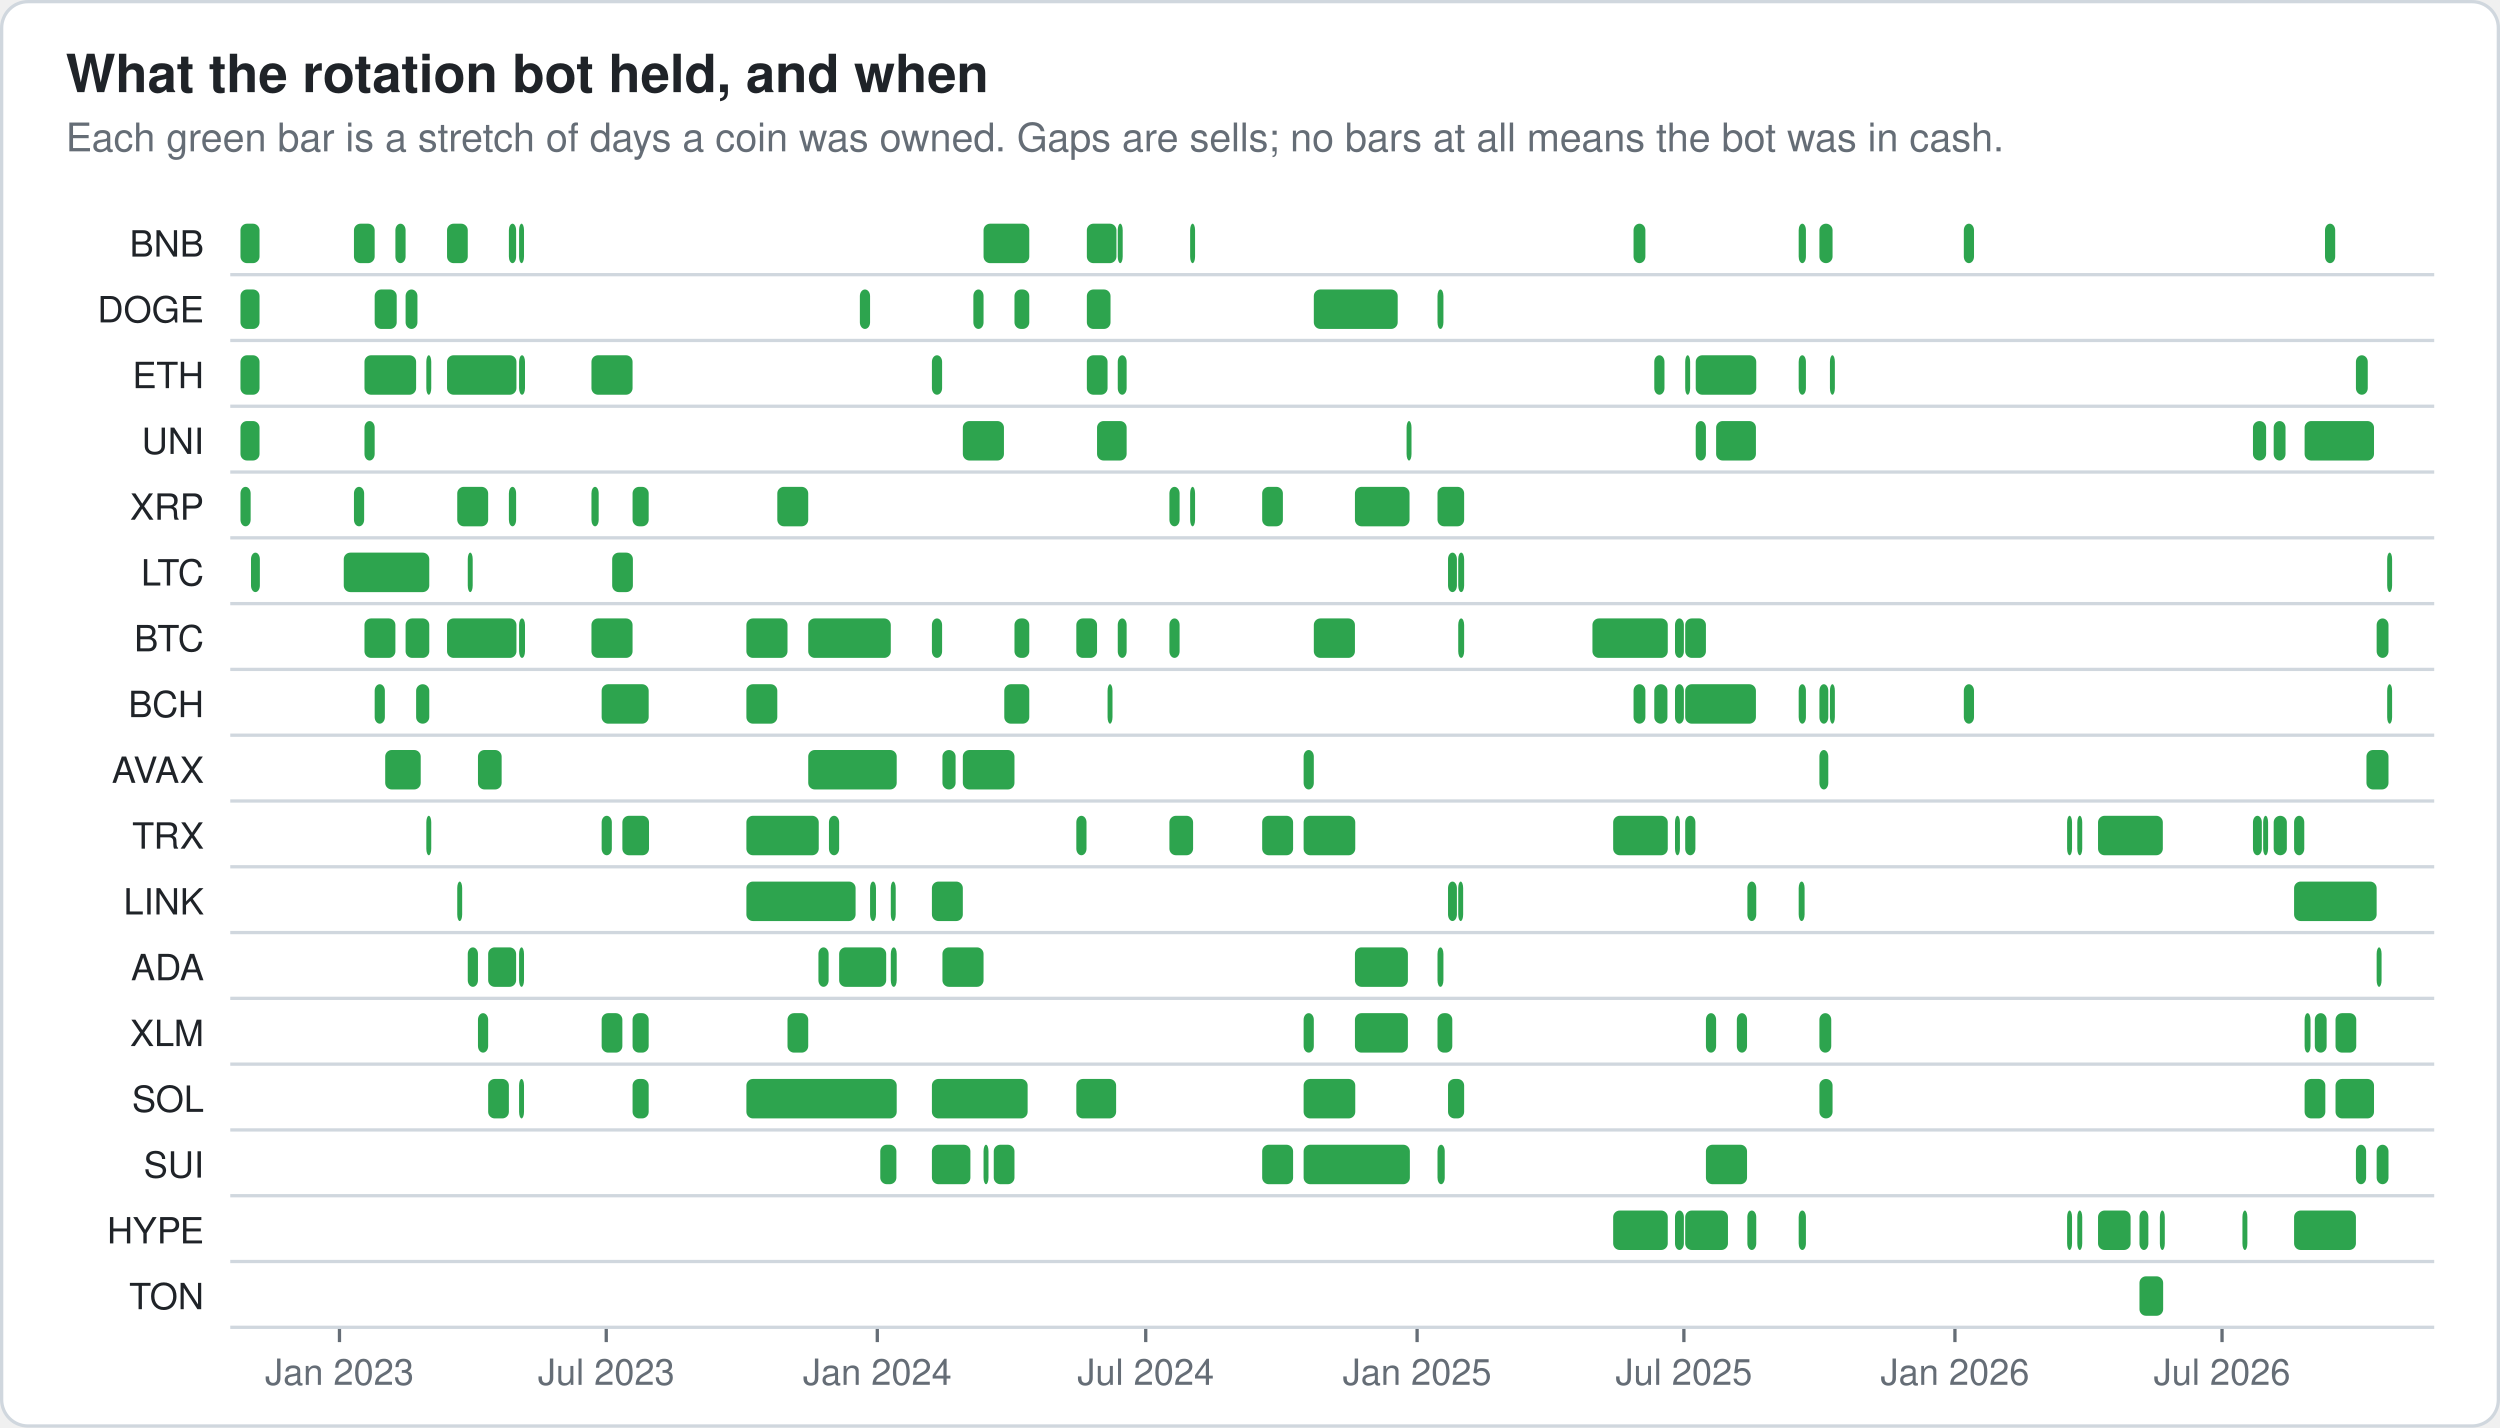
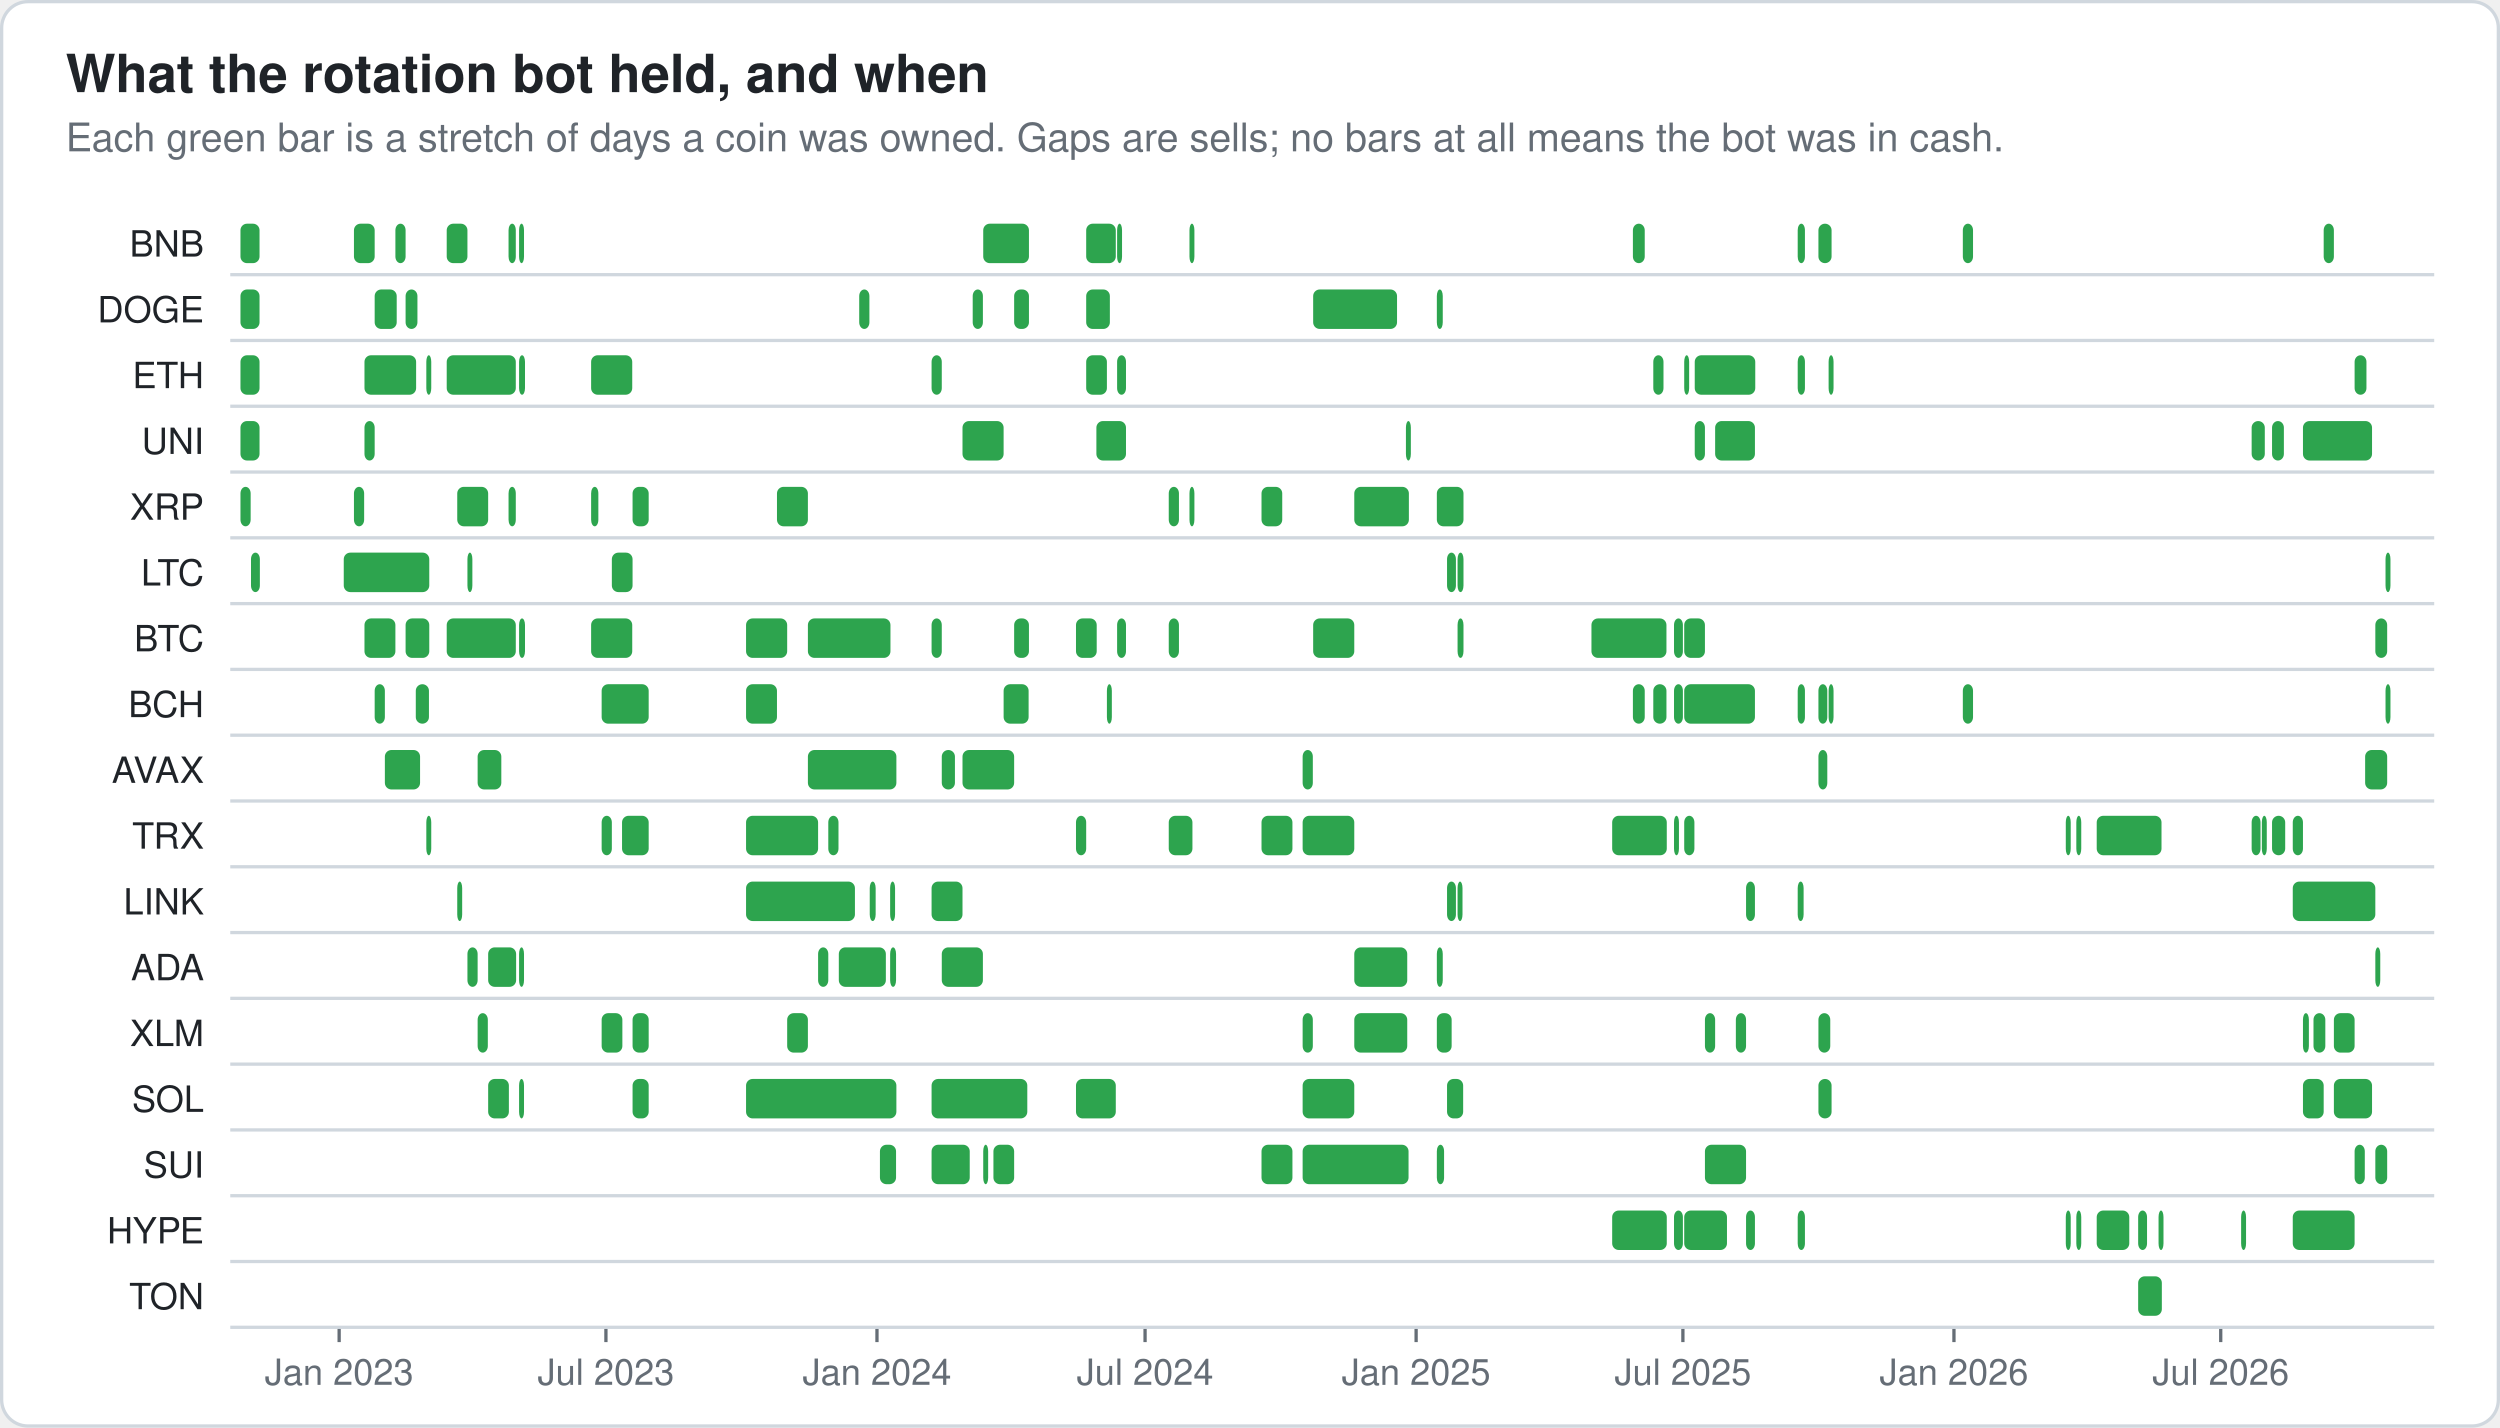
<svg xmlns="http://www.w3.org/2000/svg" width="760" height="434" viewBox="0 0 760 434" font-family="Helvetica, Arial, sans-serif">
  <rect x="0.5" y="0.5" width="759" height="433" rx="8" fill="#ffffff" stroke="#d0d7de" />
  <text x="20" y="28" font-size="16" font-weight="bold" fill="#1f2328">What the rotation bot held, and when</text>
  <text x="20" y="46" font-size="12" fill="#656d76">Each green bar is a stretch of days a coin was owned. Gaps are sells; no bars at all means the bot was in cash.</text>
  <text x="62" y="78" font-size="11" text-anchor="end" fill="#1f2328">BNB</text>
  <line x1="70" y1="83.5" x2="740" y2="83.5" stroke="#d0d7de" />
  <rect x="73.1" y="68" width="5.8" height="12" rx="2" fill="#2da44e" />
  <rect x="107.6" y="68" width="6.3" height="12" rx="2" fill="#2da44e" />
  <rect x="120.2" y="68" width="3.1" height="12" rx="2" fill="#2da44e" />
-   <rect x="135.9" y="68" width="6.3" height="12" rx="2" fill="#2da44e" />
-   <rect x="154.7" y="68" width="2.2" height="12" rx="2" fill="#2da44e" />
+   <rect x="135.8" y="68" width="6.3" height="12" rx="2" fill="#2da44e" />
+   <rect x="154.6" y="68" width="2.2" height="12" rx="2" fill="#2da44e" />
  <rect x="157.8" y="68" width="1.5" height="12" rx="2" fill="#2da44e" />
-   <rect x="299.0" y="68" width="13.9" height="12" rx="2" fill="#2da44e" />
-   <rect x="330.4" y="68" width="9.0" height="12" rx="2" fill="#2da44e" />
-   <rect x="339.8" y="68" width="1.5" height="12" rx="2" fill="#2da44e" />
-   <rect x="361.8" y="68" width="1.5" height="12" rx="2" fill="#2da44e" />
-   <rect x="496.6" y="68" width="3.6" height="12" rx="2" fill="#2da44e" />
-   <rect x="546.8" y="68" width="2.2" height="12" rx="2" fill="#2da44e" />
-   <rect x="553.1" y="68" width="4.0" height="12" rx="2" fill="#2da44e" />
-   <rect x="597.0" y="68" width="3.1" height="12" rx="2" fill="#2da44e" />
-   <rect x="706.8" y="68" width="3.1" height="12" rx="2" fill="#2da44e" />
+   <rect x="298.9" y="68" width="13.9" height="12" rx="2" fill="#2da44e" />
+   <rect x="330.2" y="68" width="9.0" height="12" rx="2" fill="#2da44e" />
+   <rect x="339.6" y="68" width="1.5" height="12" rx="2" fill="#2da44e" />
+   <rect x="361.6" y="68" width="1.5" height="12" rx="2" fill="#2da44e" />
+   <rect x="496.4" y="68" width="3.6" height="12" rx="2" fill="#2da44e" />
+   <rect x="546.5" y="68" width="2.2" height="12" rx="2" fill="#2da44e" />
+   <rect x="552.8" y="68" width="4.0" height="12" rx="2" fill="#2da44e" />
+   <rect x="596.7" y="68" width="3.1" height="12" rx="2" fill="#2da44e" />
+   <rect x="706.4" y="68" width="3.1" height="12" rx="2" fill="#2da44e" />
  <text x="62" y="98" font-size="11" text-anchor="end" fill="#1f2328">DOGE</text>
  <line x1="70" y1="103.5" x2="740" y2="103.5" stroke="#d0d7de" />
  <rect x="73.1" y="88" width="5.8" height="12" rx="2" fill="#2da44e" />
  <rect x="113.9" y="88" width="6.7" height="12" rx="2" fill="#2da44e" />
  <rect x="123.3" y="88" width="3.6" height="12" rx="2" fill="#2da44e" />
-   <rect x="261.4" y="88" width="3.1" height="12" rx="2" fill="#2da44e" />
-   <rect x="295.9" y="88" width="3.1" height="12" rx="2" fill="#2da44e" />
-   <rect x="308.4" y="88" width="4.5" height="12" rx="2" fill="#2da44e" />
-   <rect x="330.4" y="88" width="7.2" height="12" rx="2" fill="#2da44e" />
-   <rect x="399.4" y="88" width="25.5" height="12" rx="2" fill="#2da44e" />
-   <rect x="437.0" y="88" width="1.8" height="12" rx="2" fill="#2da44e" />
+   <rect x="261.2" y="88" width="3.1" height="12" rx="2" fill="#2da44e" />
+   <rect x="295.7" y="88" width="3.1" height="12" rx="2" fill="#2da44e" />
+   <rect x="308.3" y="88" width="4.5" height="12" rx="2" fill="#2da44e" />
+   <rect x="330.2" y="88" width="7.2" height="12" rx="2" fill="#2da44e" />
+   <rect x="399.2" y="88" width="25.5" height="12" rx="2" fill="#2da44e" />
+   <rect x="436.8" y="88" width="1.8" height="12" rx="2" fill="#2da44e" />
  <text x="62" y="118" font-size="11" text-anchor="end" fill="#1f2328">ETH</text>
  <line x1="70" y1="123.5" x2="740" y2="123.5" stroke="#d0d7de" />
  <rect x="73.1" y="108" width="5.8" height="12" rx="2" fill="#2da44e" />
  <rect x="110.8" y="108" width="15.7" height="12" rx="2" fill="#2da44e" />
  <rect x="129.6" y="108" width="1.5" height="12" rx="2" fill="#2da44e" />
-   <rect x="135.9" y="108" width="21.1" height="12" rx="2" fill="#2da44e" />
+   <rect x="135.8" y="108" width="21.0" height="12" rx="2" fill="#2da44e" />
  <rect x="157.8" y="108" width="1.8" height="12" rx="2" fill="#2da44e" />
-   <rect x="179.8" y="108" width="12.5" height="12" rx="2" fill="#2da44e" />
-   <rect x="283.3" y="108" width="3.1" height="12" rx="2" fill="#2da44e" />
-   <rect x="330.4" y="108" width="6.3" height="12" rx="2" fill="#2da44e" />
-   <rect x="339.8" y="108" width="2.7" height="12" rx="2" fill="#2da44e" />
-   <rect x="502.9" y="108" width="3.1" height="12" rx="2" fill="#2da44e" />
-   <rect x="512.3" y="108" width="1.5" height="12" rx="2" fill="#2da44e" />
-   <rect x="515.5" y="108" width="18.4" height="12" rx="2" fill="#2da44e" />
-   <rect x="546.8" y="108" width="2.2" height="12" rx="2" fill="#2da44e" />
-   <rect x="556.3" y="108" width="1.5" height="12" rx="2" fill="#2da44e" />
-   <rect x="716.2" y="108" width="3.6" height="12" rx="2" fill="#2da44e" />
+   <rect x="179.7" y="108" width="12.5" height="12" rx="2" fill="#2da44e" />
+   <rect x="283.2" y="108" width="3.1" height="12" rx="2" fill="#2da44e" />
+   <rect x="330.2" y="108" width="6.3" height="12" rx="2" fill="#2da44e" />
+   <rect x="339.6" y="108" width="2.7" height="12" rx="2" fill="#2da44e" />
+   <rect x="502.6" y="108" width="3.1" height="12" rx="2" fill="#2da44e" />
+   <rect x="512.0" y="108" width="1.5" height="12" rx="2" fill="#2da44e" />
+   <rect x="515.2" y="108" width="18.4" height="12" rx="2" fill="#2da44e" />
+   <rect x="546.5" y="108" width="2.2" height="12" rx="2" fill="#2da44e" />
+   <rect x="555.9" y="108" width="1.5" height="12" rx="2" fill="#2da44e" />
+   <rect x="715.8" y="108" width="3.6" height="12" rx="2" fill="#2da44e" />
  <text x="62" y="138" font-size="11" text-anchor="end" fill="#1f2328">UNI</text>
  <line x1="70" y1="143.5" x2="740" y2="143.5" stroke="#d0d7de" />
  <rect x="73.1" y="128" width="5.8" height="12" rx="2" fill="#2da44e" />
  <rect x="110.8" y="128" width="3.1" height="12" rx="2" fill="#2da44e" />
-   <rect x="292.7" y="128" width="12.5" height="12" rx="2" fill="#2da44e" />
-   <rect x="333.5" y="128" width="9.0" height="12" rx="2" fill="#2da44e" />
-   <rect x="427.6" y="128" width="1.5" height="12" rx="2" fill="#2da44e" />
-   <rect x="515.5" y="128" width="3.1" height="12" rx="2" fill="#2da44e" />
-   <rect x="521.7" y="128" width="12.1" height="12" rx="2" fill="#2da44e" />
-   <rect x="684.9" y="128" width="4.0" height="12" rx="2" fill="#2da44e" />
-   <rect x="691.2" y="128" width="3.6" height="12" rx="2" fill="#2da44e" />
-   <rect x="700.6" y="128" width="21.1" height="12" rx="2" fill="#2da44e" />
+   <rect x="292.6" y="128" width="12.5" height="12" rx="2" fill="#2da44e" />
+   <rect x="333.3" y="128" width="9.0" height="12" rx="2" fill="#2da44e" />
+   <rect x="427.4" y="128" width="1.5" height="12" rx="2" fill="#2da44e" />
+   <rect x="515.2" y="128" width="3.1" height="12" rx="2" fill="#2da44e" />
+   <rect x="521.4" y="128" width="12.1" height="12" rx="2" fill="#2da44e" />
+   <rect x="684.5" y="128" width="4.0" height="12" rx="2" fill="#2da44e" />
+   <rect x="690.7" y="128" width="3.6" height="12" rx="2" fill="#2da44e" />
+   <rect x="700.1" y="128" width="21.0" height="12" rx="2" fill="#2da44e" />
  <text x="62" y="158" font-size="11" text-anchor="end" fill="#1f2328">XRP</text>
  <line x1="70" y1="163.5" x2="740" y2="163.5" stroke="#d0d7de" />
  <rect x="73.1" y="148" width="3.1" height="12" rx="2" fill="#2da44e" />
  <rect x="107.6" y="148" width="3.1" height="12" rx="2" fill="#2da44e" />
  <rect x="139.0" y="148" width="9.4" height="12" rx="2" fill="#2da44e" />
-   <rect x="154.7" y="148" width="2.2" height="12" rx="2" fill="#2da44e" />
-   <rect x="179.8" y="148" width="2.2" height="12" rx="2" fill="#2da44e" />
+   <rect x="154.6" y="148" width="2.2" height="12" rx="2" fill="#2da44e" />
+   <rect x="179.7" y="148" width="2.2" height="12" rx="2" fill="#2da44e" />
  <rect x="192.3" y="148" width="4.9" height="12" rx="2" fill="#2da44e" />
-   <rect x="236.3" y="148" width="9.4" height="12" rx="2" fill="#2da44e" />
-   <rect x="355.5" y="148" width="3.1" height="12" rx="2" fill="#2da44e" />
-   <rect x="361.8" y="148" width="1.5" height="12" rx="2" fill="#2da44e" />
-   <rect x="383.7" y="148" width="6.3" height="12" rx="2" fill="#2da44e" />
-   <rect x="411.9" y="148" width="16.6" height="12" rx="2" fill="#2da44e" />
-   <rect x="437.0" y="148" width="8.1" height="12" rx="2" fill="#2da44e" />
+   <rect x="236.2" y="148" width="9.4" height="12" rx="2" fill="#2da44e" />
+   <rect x="355.3" y="148" width="3.1" height="12" rx="2" fill="#2da44e" />
+   <rect x="361.6" y="148" width="1.5" height="12" rx="2" fill="#2da44e" />
+   <rect x="383.5" y="148" width="6.3" height="12" rx="2" fill="#2da44e" />
+   <rect x="411.7" y="148" width="16.6" height="12" rx="2" fill="#2da44e" />
+   <rect x="436.8" y="148" width="8.1" height="12" rx="2" fill="#2da44e" />
  <text x="62" y="178" font-size="11" text-anchor="end" fill="#1f2328">LTC</text>
  <line x1="70" y1="183.5" x2="740" y2="183.5" stroke="#d0d7de" />
  <rect x="76.3" y="168" width="2.7" height="12" rx="2" fill="#2da44e" />
  <rect x="104.5" y="168" width="26.0" height="12" rx="2" fill="#2da44e" />
-   <rect x="142.2" y="168" width="1.5" height="12" rx="2" fill="#2da44e" />
-   <rect x="186.1" y="168" width="6.3" height="12" rx="2" fill="#2da44e" />
-   <rect x="440.2" y="168" width="2.7" height="12" rx="2" fill="#2da44e" />
-   <rect x="443.3" y="168" width="1.8" height="12" rx="2" fill="#2da44e" />
-   <rect x="725.7" y="168" width="1.5" height="12" rx="2" fill="#2da44e" />
+   <rect x="142.1" y="168" width="1.5" height="12" rx="2" fill="#2da44e" />
+   <rect x="186.0" y="168" width="6.3" height="12" rx="2" fill="#2da44e" />
+   <rect x="439.9" y="168" width="2.7" height="12" rx="2" fill="#2da44e" />
+   <rect x="443.1" y="168" width="1.8" height="12" rx="2" fill="#2da44e" />
+   <rect x="725.2" y="168" width="1.5" height="12" rx="2" fill="#2da44e" />
  <text x="62" y="198" font-size="11" text-anchor="end" fill="#1f2328">BTC</text>
  <line x1="70" y1="203.5" x2="740" y2="203.5" stroke="#d0d7de" />
  <rect x="110.8" y="188" width="9.4" height="12" rx="2" fill="#2da44e" />
  <rect x="123.3" y="188" width="7.2" height="12" rx="2" fill="#2da44e" />
-   <rect x="135.9" y="188" width="21.1" height="12" rx="2" fill="#2da44e" />
+   <rect x="135.8" y="188" width="21.0" height="12" rx="2" fill="#2da44e" />
  <rect x="157.8" y="188" width="1.8" height="12" rx="2" fill="#2da44e" />
-   <rect x="179.8" y="188" width="12.5" height="12" rx="2" fill="#2da44e" />
-   <rect x="226.9" y="188" width="12.5" height="12" rx="2" fill="#2da44e" />
-   <rect x="245.7" y="188" width="25.1" height="12" rx="2" fill="#2da44e" />
-   <rect x="283.3" y="188" width="3.1" height="12" rx="2" fill="#2da44e" />
-   <rect x="308.4" y="188" width="4.5" height="12" rx="2" fill="#2da44e" />
-   <rect x="327.2" y="188" width="6.3" height="12" rx="2" fill="#2da44e" />
-   <rect x="339.8" y="188" width="2.7" height="12" rx="2" fill="#2da44e" />
-   <rect x="355.5" y="188" width="3.1" height="12" rx="2" fill="#2da44e" />
-   <rect x="399.4" y="188" width="12.5" height="12" rx="2" fill="#2da44e" />
-   <rect x="443.3" y="188" width="1.8" height="12" rx="2" fill="#2da44e" />
-   <rect x="484.1" y="188" width="22.9" height="12" rx="2" fill="#2da44e" />
-   <rect x="509.2" y="188" width="2.7" height="12" rx="2" fill="#2da44e" />
-   <rect x="512.3" y="188" width="6.3" height="12" rx="2" fill="#2da44e" />
-   <rect x="722.5" y="188" width="3.6" height="12" rx="2" fill="#2da44e" />
+   <rect x="179.7" y="188" width="12.5" height="12" rx="2" fill="#2da44e" />
+   <rect x="226.8" y="188" width="12.5" height="12" rx="2" fill="#2da44e" />
+   <rect x="245.6" y="188" width="25.1" height="12" rx="2" fill="#2da44e" />
+   <rect x="283.2" y="188" width="3.1" height="12" rx="2" fill="#2da44e" />
+   <rect x="308.3" y="188" width="4.5" height="12" rx="2" fill="#2da44e" />
+   <rect x="327.1" y="188" width="6.3" height="12" rx="2" fill="#2da44e" />
+   <rect x="339.6" y="188" width="2.7" height="12" rx="2" fill="#2da44e" />
+   <rect x="355.3" y="188" width="3.1" height="12" rx="2" fill="#2da44e" />
+   <rect x="399.2" y="188" width="12.5" height="12" rx="2" fill="#2da44e" />
+   <rect x="443.1" y="188" width="1.8" height="12" rx="2" fill="#2da44e" />
+   <rect x="483.8" y="188" width="22.8" height="12" rx="2" fill="#2da44e" />
+   <rect x="508.9" y="188" width="2.7" height="12" rx="2" fill="#2da44e" />
+   <rect x="512.0" y="188" width="6.3" height="12" rx="2" fill="#2da44e" />
+   <rect x="722.1" y="188" width="3.6" height="12" rx="2" fill="#2da44e" />
  <text x="62" y="218" font-size="11" text-anchor="end" fill="#1f2328">BCH</text>
  <line x1="70" y1="223.5" x2="740" y2="223.5" stroke="#d0d7de" />
  <rect x="113.9" y="208" width="3.1" height="12" rx="2" fill="#2da44e" />
-   <rect x="126.5" y="208" width="4.0" height="12" rx="2" fill="#2da44e" />
+   <rect x="126.4" y="208" width="4.0" height="12" rx="2" fill="#2da44e" />
  <rect x="182.9" y="208" width="14.3" height="12" rx="2" fill="#2da44e" />
-   <rect x="226.9" y="208" width="9.4" height="12" rx="2" fill="#2da44e" />
-   <rect x="305.3" y="208" width="7.6" height="12" rx="2" fill="#2da44e" />
-   <rect x="336.7" y="208" width="1.5" height="12" rx="2" fill="#2da44e" />
-   <rect x="496.6" y="208" width="3.6" height="12" rx="2" fill="#2da44e" />
-   <rect x="502.9" y="208" width="4.0" height="12" rx="2" fill="#2da44e" />
-   <rect x="509.2" y="208" width="2.7" height="12" rx="2" fill="#2da44e" />
-   <rect x="512.3" y="208" width="21.5" height="12" rx="2" fill="#2da44e" />
-   <rect x="546.8" y="208" width="2.2" height="12" rx="2" fill="#2da44e" />
-   <rect x="553.1" y="208" width="2.7" height="12" rx="2" fill="#2da44e" />
-   <rect x="556.3" y="208" width="1.5" height="12" rx="2" fill="#2da44e" />
-   <rect x="597.0" y="208" width="3.1" height="12" rx="2" fill="#2da44e" />
-   <rect x="725.7" y="208" width="1.5" height="12" rx="2" fill="#2da44e" />
+   <rect x="226.8" y="208" width="9.4" height="12" rx="2" fill="#2da44e" />
+   <rect x="305.1" y="208" width="7.6" height="12" rx="2" fill="#2da44e" />
+   <rect x="336.5" y="208" width="1.5" height="12" rx="2" fill="#2da44e" />
+   <rect x="496.4" y="208" width="3.6" height="12" rx="2" fill="#2da44e" />
+   <rect x="502.6" y="208" width="4.0" height="12" rx="2" fill="#2da44e" />
+   <rect x="508.9" y="208" width="2.7" height="12" rx="2" fill="#2da44e" />
+   <rect x="512.0" y="208" width="21.5" height="12" rx="2" fill="#2da44e" />
+   <rect x="546.5" y="208" width="2.2" height="12" rx="2" fill="#2da44e" />
+   <rect x="552.8" y="208" width="2.7" height="12" rx="2" fill="#2da44e" />
+   <rect x="555.9" y="208" width="1.5" height="12" rx="2" fill="#2da44e" />
+   <rect x="596.7" y="208" width="3.1" height="12" rx="2" fill="#2da44e" />
+   <rect x="725.2" y="208" width="1.5" height="12" rx="2" fill="#2da44e" />
  <text x="62" y="238" font-size="11" text-anchor="end" fill="#1f2328">AVAX</text>
  <line x1="70" y1="243.5" x2="740" y2="243.5" stroke="#d0d7de" />
-   <rect x="117.1" y="228" width="10.8" height="12" rx="2" fill="#2da44e" />
-   <rect x="145.3" y="228" width="7.2" height="12" rx="2" fill="#2da44e" />
-   <rect x="245.7" y="228" width="26.9" height="12" rx="2" fill="#2da44e" />
-   <rect x="286.5" y="228" width="4.0" height="12" rx="2" fill="#2da44e" />
-   <rect x="292.7" y="228" width="15.7" height="12" rx="2" fill="#2da44e" />
-   <rect x="396.3" y="228" width="3.1" height="12" rx="2" fill="#2da44e" />
-   <rect x="553.1" y="228" width="2.7" height="12" rx="2" fill="#2da44e" />
-   <rect x="719.4" y="228" width="6.7" height="12" rx="2" fill="#2da44e" />
+   <rect x="117.0" y="228" width="10.7" height="12" rx="2" fill="#2da44e" />
+   <rect x="145.2" y="228" width="7.2" height="12" rx="2" fill="#2da44e" />
+   <rect x="245.6" y="228" width="26.9" height="12" rx="2" fill="#2da44e" />
+   <rect x="286.3" y="228" width="4.0" height="12" rx="2" fill="#2da44e" />
+   <rect x="292.6" y="228" width="15.7" height="12" rx="2" fill="#2da44e" />
+   <rect x="396.0" y="228" width="3.1" height="12" rx="2" fill="#2da44e" />
+   <rect x="552.8" y="228" width="2.7" height="12" rx="2" fill="#2da44e" />
+   <rect x="719.0" y="228" width="6.7" height="12" rx="2" fill="#2da44e" />
  <text x="62" y="258" font-size="11" text-anchor="end" fill="#1f2328">TRX</text>
  <line x1="70" y1="263.5" x2="740" y2="263.5" stroke="#d0d7de" />
  <rect x="129.6" y="248" width="1.5" height="12" rx="2" fill="#2da44e" />
  <rect x="182.9" y="248" width="3.1" height="12" rx="2" fill="#2da44e" />
-   <rect x="189.2" y="248" width="8.1" height="12" rx="2" fill="#2da44e" />
-   <rect x="226.9" y="248" width="22.0" height="12" rx="2" fill="#2da44e" />
-   <rect x="252.0" y="248" width="3.1" height="12" rx="2" fill="#2da44e" />
-   <rect x="327.2" y="248" width="3.1" height="12" rx="2" fill="#2da44e" />
-   <rect x="355.5" y="248" width="7.2" height="12" rx="2" fill="#2da44e" />
-   <rect x="383.7" y="248" width="9.4" height="12" rx="2" fill="#2da44e" />
-   <rect x="396.3" y="248" width="15.7" height="12" rx="2" fill="#2da44e" />
-   <rect x="490.4" y="248" width="16.6" height="12" rx="2" fill="#2da44e" />
-   <rect x="509.2" y="248" width="1.5" height="12" rx="2" fill="#2da44e" />
-   <rect x="512.3" y="248" width="3.1" height="12" rx="2" fill="#2da44e" />
-   <rect x="628.4" y="248" width="1.5" height="12" rx="2" fill="#2da44e" />
-   <rect x="631.5" y="248" width="1.5" height="12" rx="2" fill="#2da44e" />
-   <rect x="637.8" y="248" width="19.7" height="12" rx="2" fill="#2da44e" />
-   <rect x="684.9" y="248" width="2.7" height="12" rx="2" fill="#2da44e" />
-   <rect x="688.0" y="248" width="1.5" height="12" rx="2" fill="#2da44e" />
-   <rect x="691.2" y="248" width="4.0" height="12" rx="2" fill="#2da44e" />
-   <rect x="697.4" y="248" width="3.1" height="12" rx="2" fill="#2da44e" />
+   <rect x="189.1" y="248" width="8.1" height="12" rx="2" fill="#2da44e" />
+   <rect x="226.8" y="248" width="21.9" height="12" rx="2" fill="#2da44e" />
+   <rect x="251.8" y="248" width="3.1" height="12" rx="2" fill="#2da44e" />
+   <rect x="327.1" y="248" width="3.1" height="12" rx="2" fill="#2da44e" />
+   <rect x="355.3" y="248" width="7.2" height="12" rx="2" fill="#2da44e" />
+   <rect x="383.5" y="248" width="9.4" height="12" rx="2" fill="#2da44e" />
+   <rect x="396.0" y="248" width="15.7" height="12" rx="2" fill="#2da44e" />
+   <rect x="490.1" y="248" width="16.6" height="12" rx="2" fill="#2da44e" />
+   <rect x="508.9" y="248" width="1.5" height="12" rx="2" fill="#2da44e" />
+   <rect x="512.0" y="248" width="3.1" height="12" rx="2" fill="#2da44e" />
+   <rect x="628.0" y="248" width="1.5" height="12" rx="2" fill="#2da44e" />
+   <rect x="631.2" y="248" width="1.5" height="12" rx="2" fill="#2da44e" />
+   <rect x="637.4" y="248" width="19.7" height="12" rx="2" fill="#2da44e" />
+   <rect x="684.5" y="248" width="2.7" height="12" rx="2" fill="#2da44e" />
+   <rect x="687.6" y="248" width="1.5" height="12" rx="2" fill="#2da44e" />
+   <rect x="690.7" y="248" width="4.0" height="12" rx="2" fill="#2da44e" />
+   <rect x="697.0" y="248" width="3.1" height="12" rx="2" fill="#2da44e" />
  <text x="62" y="278" font-size="11" text-anchor="end" fill="#1f2328">LINK</text>
  <line x1="70" y1="283.5" x2="740" y2="283.5" stroke="#d0d7de" />
  <rect x="139.0" y="268" width="1.5" height="12" rx="2" fill="#2da44e" />
-   <rect x="226.9" y="268" width="33.2" height="12" rx="2" fill="#2da44e" />
-   <rect x="264.5" y="268" width="1.8" height="12" rx="2" fill="#2da44e" />
-   <rect x="270.8" y="268" width="1.5" height="12" rx="2" fill="#2da44e" />
-   <rect x="283.3" y="268" width="9.4" height="12" rx="2" fill="#2da44e" />
-   <rect x="440.2" y="268" width="2.7" height="12" rx="2" fill="#2da44e" />
-   <rect x="443.3" y="268" width="1.5" height="12" rx="2" fill="#2da44e" />
-   <rect x="531.2" y="268" width="2.7" height="12" rx="2" fill="#2da44e" />
-   <rect x="546.8" y="268" width="1.8" height="12" rx="2" fill="#2da44e" />
-   <rect x="697.4" y="268" width="25.1" height="12" rx="2" fill="#2da44e" />
+   <rect x="226.8" y="268" width="33.1" height="12" rx="2" fill="#2da44e" />
+   <rect x="264.4" y="268" width="1.8" height="12" rx="2" fill="#2da44e" />
+   <rect x="270.6" y="268" width="1.5" height="12" rx="2" fill="#2da44e" />
+   <rect x="283.2" y="268" width="9.4" height="12" rx="2" fill="#2da44e" />
+   <rect x="439.9" y="268" width="2.7" height="12" rx="2" fill="#2da44e" />
+   <rect x="443.1" y="268" width="1.5" height="12" rx="2" fill="#2da44e" />
+   <rect x="530.8" y="268" width="2.7" height="12" rx="2" fill="#2da44e" />
+   <rect x="546.5" y="268" width="1.8" height="12" rx="2" fill="#2da44e" />
+   <rect x="697.0" y="268" width="25.1" height="12" rx="2" fill="#2da44e" />
  <text x="62" y="298" font-size="11" text-anchor="end" fill="#1f2328">ADA</text>
  <line x1="70" y1="303.5" x2="740" y2="303.5" stroke="#d0d7de" />
-   <rect x="142.2" y="288" width="3.1" height="12" rx="2" fill="#2da44e" />
+   <rect x="142.1" y="288" width="3.1" height="12" rx="2" fill="#2da44e" />
  <rect x="148.4" y="288" width="8.5" height="12" rx="2" fill="#2da44e" />
  <rect x="157.8" y="288" width="1.5" height="12" rx="2" fill="#2da44e" />
-   <rect x="248.8" y="288" width="3.1" height="12" rx="2" fill="#2da44e" />
-   <rect x="255.1" y="288" width="14.3" height="12" rx="2" fill="#2da44e" />
-   <rect x="270.8" y="288" width="1.8" height="12" rx="2" fill="#2da44e" />
-   <rect x="286.5" y="288" width="12.5" height="12" rx="2" fill="#2da44e" />
-   <rect x="411.9" y="288" width="16.1" height="12" rx="2" fill="#2da44e" />
-   <rect x="437.0" y="288" width="1.8" height="12" rx="2" fill="#2da44e" />
-   <rect x="722.5" y="288" width="1.5" height="12" rx="2" fill="#2da44e" />
+   <rect x="248.7" y="288" width="3.1" height="12" rx="2" fill="#2da44e" />
+   <rect x="255.0" y="288" width="14.3" height="12" rx="2" fill="#2da44e" />
+   <rect x="270.6" y="288" width="1.8" height="12" rx="2" fill="#2da44e" />
+   <rect x="286.3" y="288" width="12.5" height="12" rx="2" fill="#2da44e" />
+   <rect x="411.7" y="288" width="16.1" height="12" rx="2" fill="#2da44e" />
+   <rect x="436.8" y="288" width="1.8" height="12" rx="2" fill="#2da44e" />
+   <rect x="722.1" y="288" width="1.5" height="12" rx="2" fill="#2da44e" />
  <text x="62" y="318" font-size="11" text-anchor="end" fill="#1f2328">XLM</text>
  <line x1="70" y1="323.5" x2="740" y2="323.5" stroke="#d0d7de" />
-   <rect x="145.3" y="308" width="3.1" height="12" rx="2" fill="#2da44e" />
+   <rect x="145.2" y="308" width="3.1" height="12" rx="2" fill="#2da44e" />
  <rect x="182.9" y="308" width="6.3" height="12" rx="2" fill="#2da44e" />
  <rect x="192.3" y="308" width="4.9" height="12" rx="2" fill="#2da44e" />
-   <rect x="239.4" y="308" width="6.3" height="12" rx="2" fill="#2da44e" />
-   <rect x="396.3" y="308" width="3.1" height="12" rx="2" fill="#2da44e" />
-   <rect x="411.9" y="308" width="16.1" height="12" rx="2" fill="#2da44e" />
-   <rect x="437.0" y="308" width="4.5" height="12" rx="2" fill="#2da44e" />
-   <rect x="518.6" y="308" width="3.1" height="12" rx="2" fill="#2da44e" />
-   <rect x="528.0" y="308" width="3.1" height="12" rx="2" fill="#2da44e" />
-   <rect x="553.1" y="308" width="3.6" height="12" rx="2" fill="#2da44e" />
-   <rect x="700.6" y="308" width="1.8" height="12" rx="2" fill="#2da44e" />
-   <rect x="703.7" y="308" width="3.6" height="12" rx="2" fill="#2da44e" />
-   <rect x="710.0" y="308" width="6.3" height="12" rx="2" fill="#2da44e" />
+   <rect x="239.3" y="308" width="6.3" height="12" rx="2" fill="#2da44e" />
+   <rect x="396.0" y="308" width="3.1" height="12" rx="2" fill="#2da44e" />
+   <rect x="411.7" y="308" width="16.1" height="12" rx="2" fill="#2da44e" />
+   <rect x="436.8" y="308" width="4.5" height="12" rx="2" fill="#2da44e" />
+   <rect x="518.3" y="308" width="3.1" height="12" rx="2" fill="#2da44e" />
+   <rect x="527.7" y="308" width="3.1" height="12" rx="2" fill="#2da44e" />
+   <rect x="552.8" y="308" width="3.6" height="12" rx="2" fill="#2da44e" />
+   <rect x="700.1" y="308" width="1.8" height="12" rx="2" fill="#2da44e" />
+   <rect x="703.3" y="308" width="3.6" height="12" rx="2" fill="#2da44e" />
+   <rect x="709.5" y="308" width="6.3" height="12" rx="2" fill="#2da44e" />
  <text x="62" y="338" font-size="11" text-anchor="end" fill="#1f2328">SOL</text>
  <line x1="70" y1="343.5" x2="740" y2="343.5" stroke="#d0d7de" />
  <rect x="148.4" y="328" width="6.3" height="12" rx="2" fill="#2da44e" />
  <rect x="157.8" y="328" width="1.5" height="12" rx="2" fill="#2da44e" />
  <rect x="192.3" y="328" width="4.9" height="12" rx="2" fill="#2da44e" />
-   <rect x="226.9" y="328" width="45.7" height="12" rx="2" fill="#2da44e" />
-   <rect x="283.3" y="328" width="29.1" height="12" rx="2" fill="#2da44e" />
-   <rect x="327.2" y="328" width="12.1" height="12" rx="2" fill="#2da44e" />
-   <rect x="396.3" y="328" width="15.7" height="12" rx="2" fill="#2da44e" />
-   <rect x="440.2" y="328" width="4.9" height="12" rx="2" fill="#2da44e" />
-   <rect x="553.1" y="328" width="4.0" height="12" rx="2" fill="#2da44e" />
-   <rect x="700.6" y="328" width="6.3" height="12" rx="2" fill="#2da44e" />
-   <rect x="710.0" y="328" width="11.7" height="12" rx="2" fill="#2da44e" />
+   <rect x="226.8" y="328" width="45.7" height="12" rx="2" fill="#2da44e" />
+   <rect x="283.2" y="328" width="29.1" height="12" rx="2" fill="#2da44e" />
+   <rect x="327.1" y="328" width="12.1" height="12" rx="2" fill="#2da44e" />
+   <rect x="396.0" y="328" width="15.7" height="12" rx="2" fill="#2da44e" />
+   <rect x="439.9" y="328" width="4.9" height="12" rx="2" fill="#2da44e" />
+   <rect x="552.8" y="328" width="4.0" height="12" rx="2" fill="#2da44e" />
+   <rect x="700.1" y="328" width="6.3" height="12" rx="2" fill="#2da44e" />
+   <rect x="709.5" y="328" width="11.6" height="12" rx="2" fill="#2da44e" />
  <text x="62" y="358" font-size="11" text-anchor="end" fill="#1f2328">SUI</text>
  <line x1="70" y1="363.5" x2="740" y2="363.5" stroke="#d0d7de" />
-   <rect x="267.6" y="348" width="4.9" height="12" rx="2" fill="#2da44e" />
-   <rect x="283.3" y="348" width="11.7" height="12" rx="2" fill="#2da44e" />
-   <rect x="299.0" y="348" width="1.5" height="12" rx="2" fill="#2da44e" />
-   <rect x="302.1" y="348" width="6.3" height="12" rx="2" fill="#2da44e" />
-   <rect x="383.7" y="348" width="9.4" height="12" rx="2" fill="#2da44e" />
-   <rect x="396.3" y="348" width="32.3" height="12" rx="2" fill="#2da44e" />
-   <rect x="437.0" y="348" width="2.2" height="12" rx="2" fill="#2da44e" />
-   <rect x="518.6" y="348" width="12.5" height="12" rx="2" fill="#2da44e" />
-   <rect x="716.2" y="348" width="3.1" height="12" rx="2" fill="#2da44e" />
-   <rect x="722.5" y="348" width="3.6" height="12" rx="2" fill="#2da44e" />
+   <rect x="267.5" y="348" width="4.9" height="12" rx="2" fill="#2da44e" />
+   <rect x="283.2" y="348" width="11.6" height="12" rx="2" fill="#2da44e" />
+   <rect x="298.9" y="348" width="1.5" height="12" rx="2" fill="#2da44e" />
+   <rect x="302.0" y="348" width="6.3" height="12" rx="2" fill="#2da44e" />
+   <rect x="383.5" y="348" width="9.4" height="12" rx="2" fill="#2da44e" />
+   <rect x="396.0" y="348" width="32.2" height="12" rx="2" fill="#2da44e" />
+   <rect x="436.8" y="348" width="2.2" height="12" rx="2" fill="#2da44e" />
+   <rect x="518.3" y="348" width="12.5" height="12" rx="2" fill="#2da44e" />
+   <rect x="715.8" y="348" width="3.1" height="12" rx="2" fill="#2da44e" />
+   <rect x="722.1" y="348" width="3.6" height="12" rx="2" fill="#2da44e" />
  <text x="62" y="378" font-size="11" text-anchor="end" fill="#1f2328">HYPE</text>
  <line x1="70" y1="383.5" x2="740" y2="383.5" stroke="#d0d7de" />
-   <rect x="490.4" y="368" width="16.6" height="12" rx="2" fill="#2da44e" />
-   <rect x="509.2" y="368" width="2.7" height="12" rx="2" fill="#2da44e" />
-   <rect x="512.3" y="368" width="13.0" height="12" rx="2" fill="#2da44e" />
-   <rect x="531.2" y="368" width="2.7" height="12" rx="2" fill="#2da44e" />
-   <rect x="546.8" y="368" width="2.2" height="12" rx="2" fill="#2da44e" />
-   <rect x="628.4" y="368" width="1.5" height="12" rx="2" fill="#2da44e" />
-   <rect x="631.5" y="368" width="1.5" height="12" rx="2" fill="#2da44e" />
-   <rect x="637.8" y="368" width="9.9" height="12" rx="2" fill="#2da44e" />
-   <rect x="650.4" y="368" width="2.7" height="12" rx="2" fill="#2da44e" />
-   <rect x="656.6" y="368" width="1.5" height="12" rx="2" fill="#2da44e" />
-   <rect x="681.7" y="368" width="1.5" height="12" rx="2" fill="#2da44e" />
-   <rect x="697.4" y="368" width="18.8" height="12" rx="2" fill="#2da44e" />
+   <rect x="490.1" y="368" width="16.6" height="12" rx="2" fill="#2da44e" />
+   <rect x="508.9" y="368" width="2.7" height="12" rx="2" fill="#2da44e" />
+   <rect x="512.0" y="368" width="13.0" height="12" rx="2" fill="#2da44e" />
+   <rect x="530.8" y="368" width="2.7" height="12" rx="2" fill="#2da44e" />
+   <rect x="546.5" y="368" width="2.2" height="12" rx="2" fill="#2da44e" />
+   <rect x="628.0" y="368" width="1.5" height="12" rx="2" fill="#2da44e" />
+   <rect x="631.2" y="368" width="1.5" height="12" rx="2" fill="#2da44e" />
+   <rect x="637.4" y="368" width="9.9" height="12" rx="2" fill="#2da44e" />
+   <rect x="650.0" y="368" width="2.7" height="12" rx="2" fill="#2da44e" />
+   <rect x="656.2" y="368" width="1.5" height="12" rx="2" fill="#2da44e" />
+   <rect x="681.3" y="368" width="1.5" height="12" rx="2" fill="#2da44e" />
+   <rect x="697.0" y="368" width="18.8" height="12" rx="2" fill="#2da44e" />
  <text x="62" y="398" font-size="11" text-anchor="end" fill="#1f2328">TON</text>
  <line x1="70" y1="403.5" x2="740" y2="403.5" stroke="#d0d7de" />
-   <rect x="650.4" y="388" width="7.2" height="12" rx="2" fill="#2da44e" />
-   <line x1="103.2" y1="404" x2="103.2" y2="408" stroke="#656d76" />
-   <text x="103.2" y="421" font-size="11" text-anchor="middle" fill="#656d76">Jan 2023</text>
-   <line x1="184.3" y1="404" x2="184.3" y2="408" stroke="#656d76" />
-   <text x="184.3" y="421" font-size="11" text-anchor="middle" fill="#656d76">Jul 2023</text>
-   <line x1="266.7" y1="404" x2="266.7" y2="408" stroke="#656d76" />
-   <text x="266.7" y="421" font-size="11" text-anchor="middle" fill="#656d76">Jan 2024</text>
-   <line x1="348.3" y1="404" x2="348.3" y2="408" stroke="#656d76" />
-   <text x="348.3" y="421" font-size="11" text-anchor="middle" fill="#656d76">Jul 2024</text>
-   <line x1="430.8" y1="404" x2="430.8" y2="408" stroke="#656d76" />
-   <text x="430.8" y="421" font-size="11" text-anchor="middle" fill="#656d76">Jan 2025</text>
-   <line x1="511.9" y1="404" x2="511.9" y2="408" stroke="#656d76" />
-   <text x="511.9" y="421" font-size="11" text-anchor="middle" fill="#656d76">Jul 2025</text>
-   <line x1="594.3" y1="404" x2="594.3" y2="408" stroke="#656d76" />
-   <text x="594.3" y="421" font-size="11" text-anchor="middle" fill="#656d76">Jan 2026</text>
-   <line x1="675.5" y1="404" x2="675.5" y2="408" stroke="#656d76" />
-   <text x="675.5" y="421" font-size="11" text-anchor="middle" fill="#656d76">Jul 2026</text>
+   <rect x="650.0" y="388" width="7.2" height="12" rx="2" fill="#2da44e" />
+   <line x1="103.1" y1="404" x2="103.1" y2="408" stroke="#656d76" />
+   <text x="103.1" y="421" font-size="11" text-anchor="middle" fill="#656d76">Jan 2023</text>
+   <line x1="184.2" y1="404" x2="184.2" y2="408" stroke="#656d76" />
+   <text x="184.2" y="421" font-size="11" text-anchor="middle" fill="#656d76">Jul 2023</text>
+   <line x1="266.6" y1="404" x2="266.6" y2="408" stroke="#656d76" />
+   <text x="266.6" y="421" font-size="11" text-anchor="middle" fill="#656d76">Jan 2024</text>
+   <line x1="348.1" y1="404" x2="348.1" y2="408" stroke="#656d76" />
+   <text x="348.1" y="421" font-size="11" text-anchor="middle" fill="#656d76">Jul 2024</text>
+   <line x1="430.5" y1="404" x2="430.5" y2="408" stroke="#656d76" />
+   <text x="430.5" y="421" font-size="11" text-anchor="middle" fill="#656d76">Jan 2025</text>
+   <line x1="511.6" y1="404" x2="511.6" y2="408" stroke="#656d76" />
+   <text x="511.6" y="421" font-size="11" text-anchor="middle" fill="#656d76">Jul 2025</text>
+   <line x1="594.0" y1="404" x2="594.0" y2="408" stroke="#656d76" />
+   <text x="594.0" y="421" font-size="11" text-anchor="middle" fill="#656d76">Jan 2026</text>
+   <line x1="675.1" y1="404" x2="675.1" y2="408" stroke="#656d76" />
+   <text x="675.1" y="421" font-size="11" text-anchor="middle" fill="#656d76">Jul 2026</text>
</svg>
